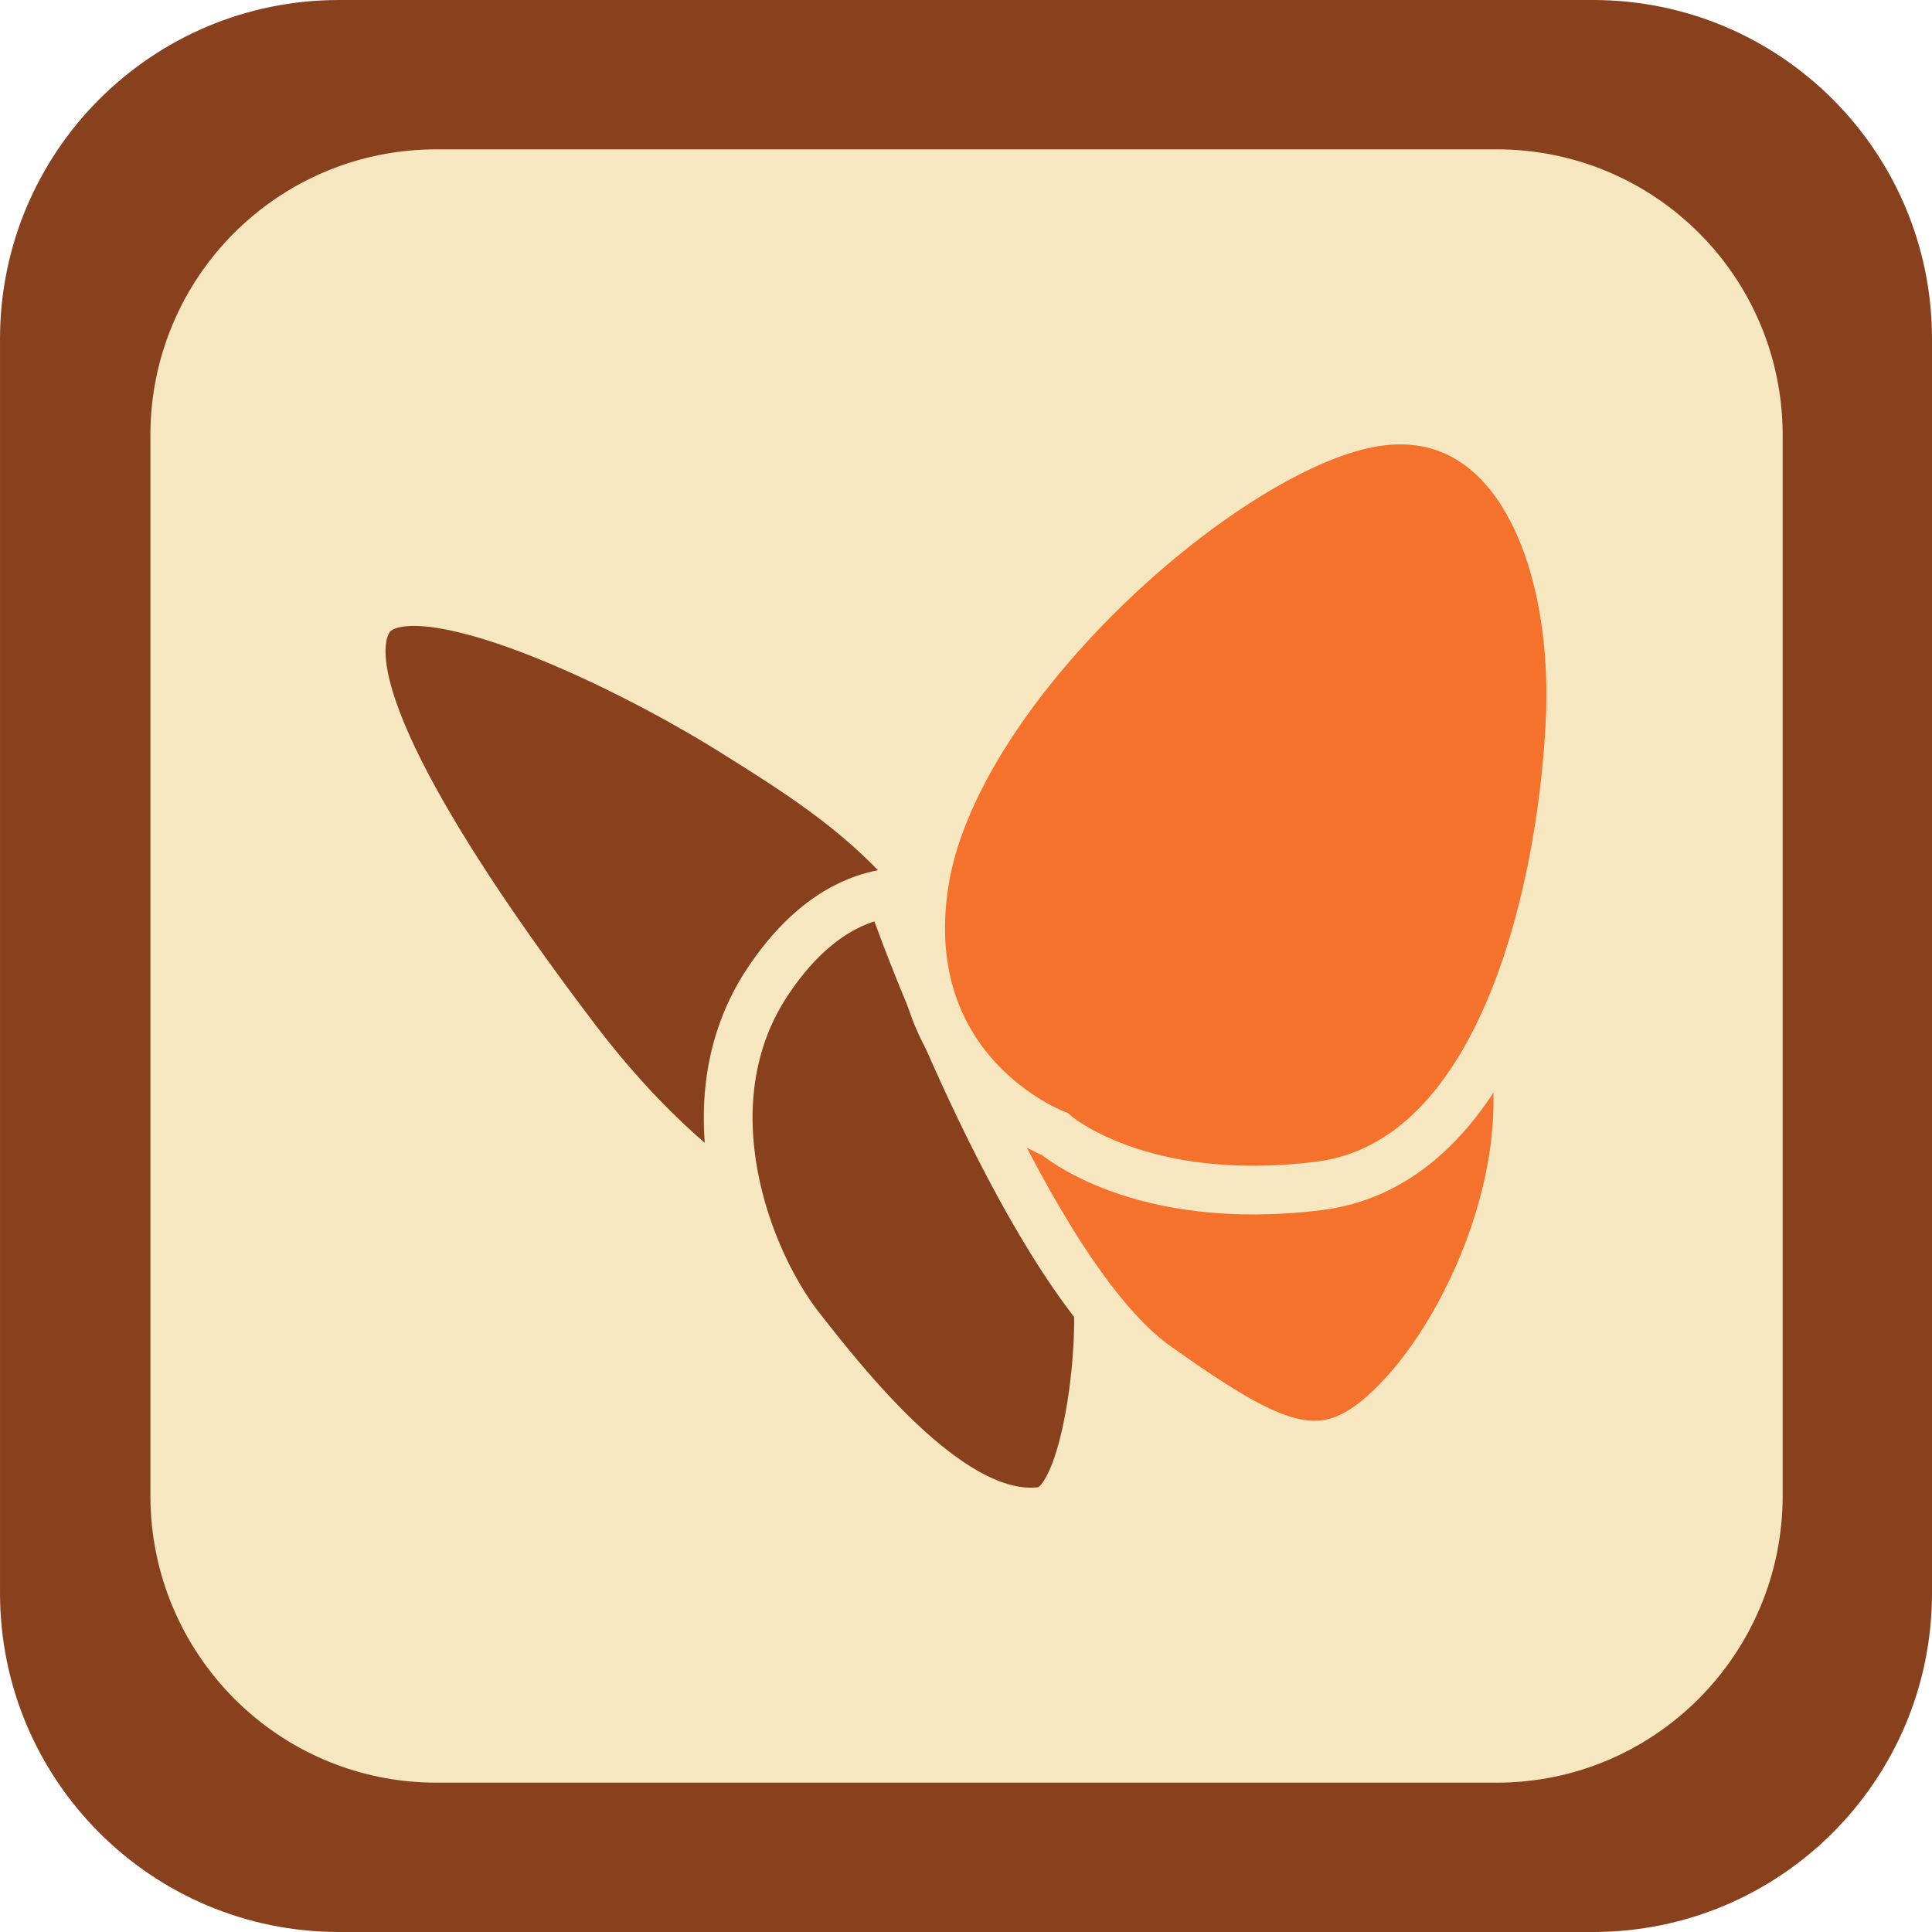
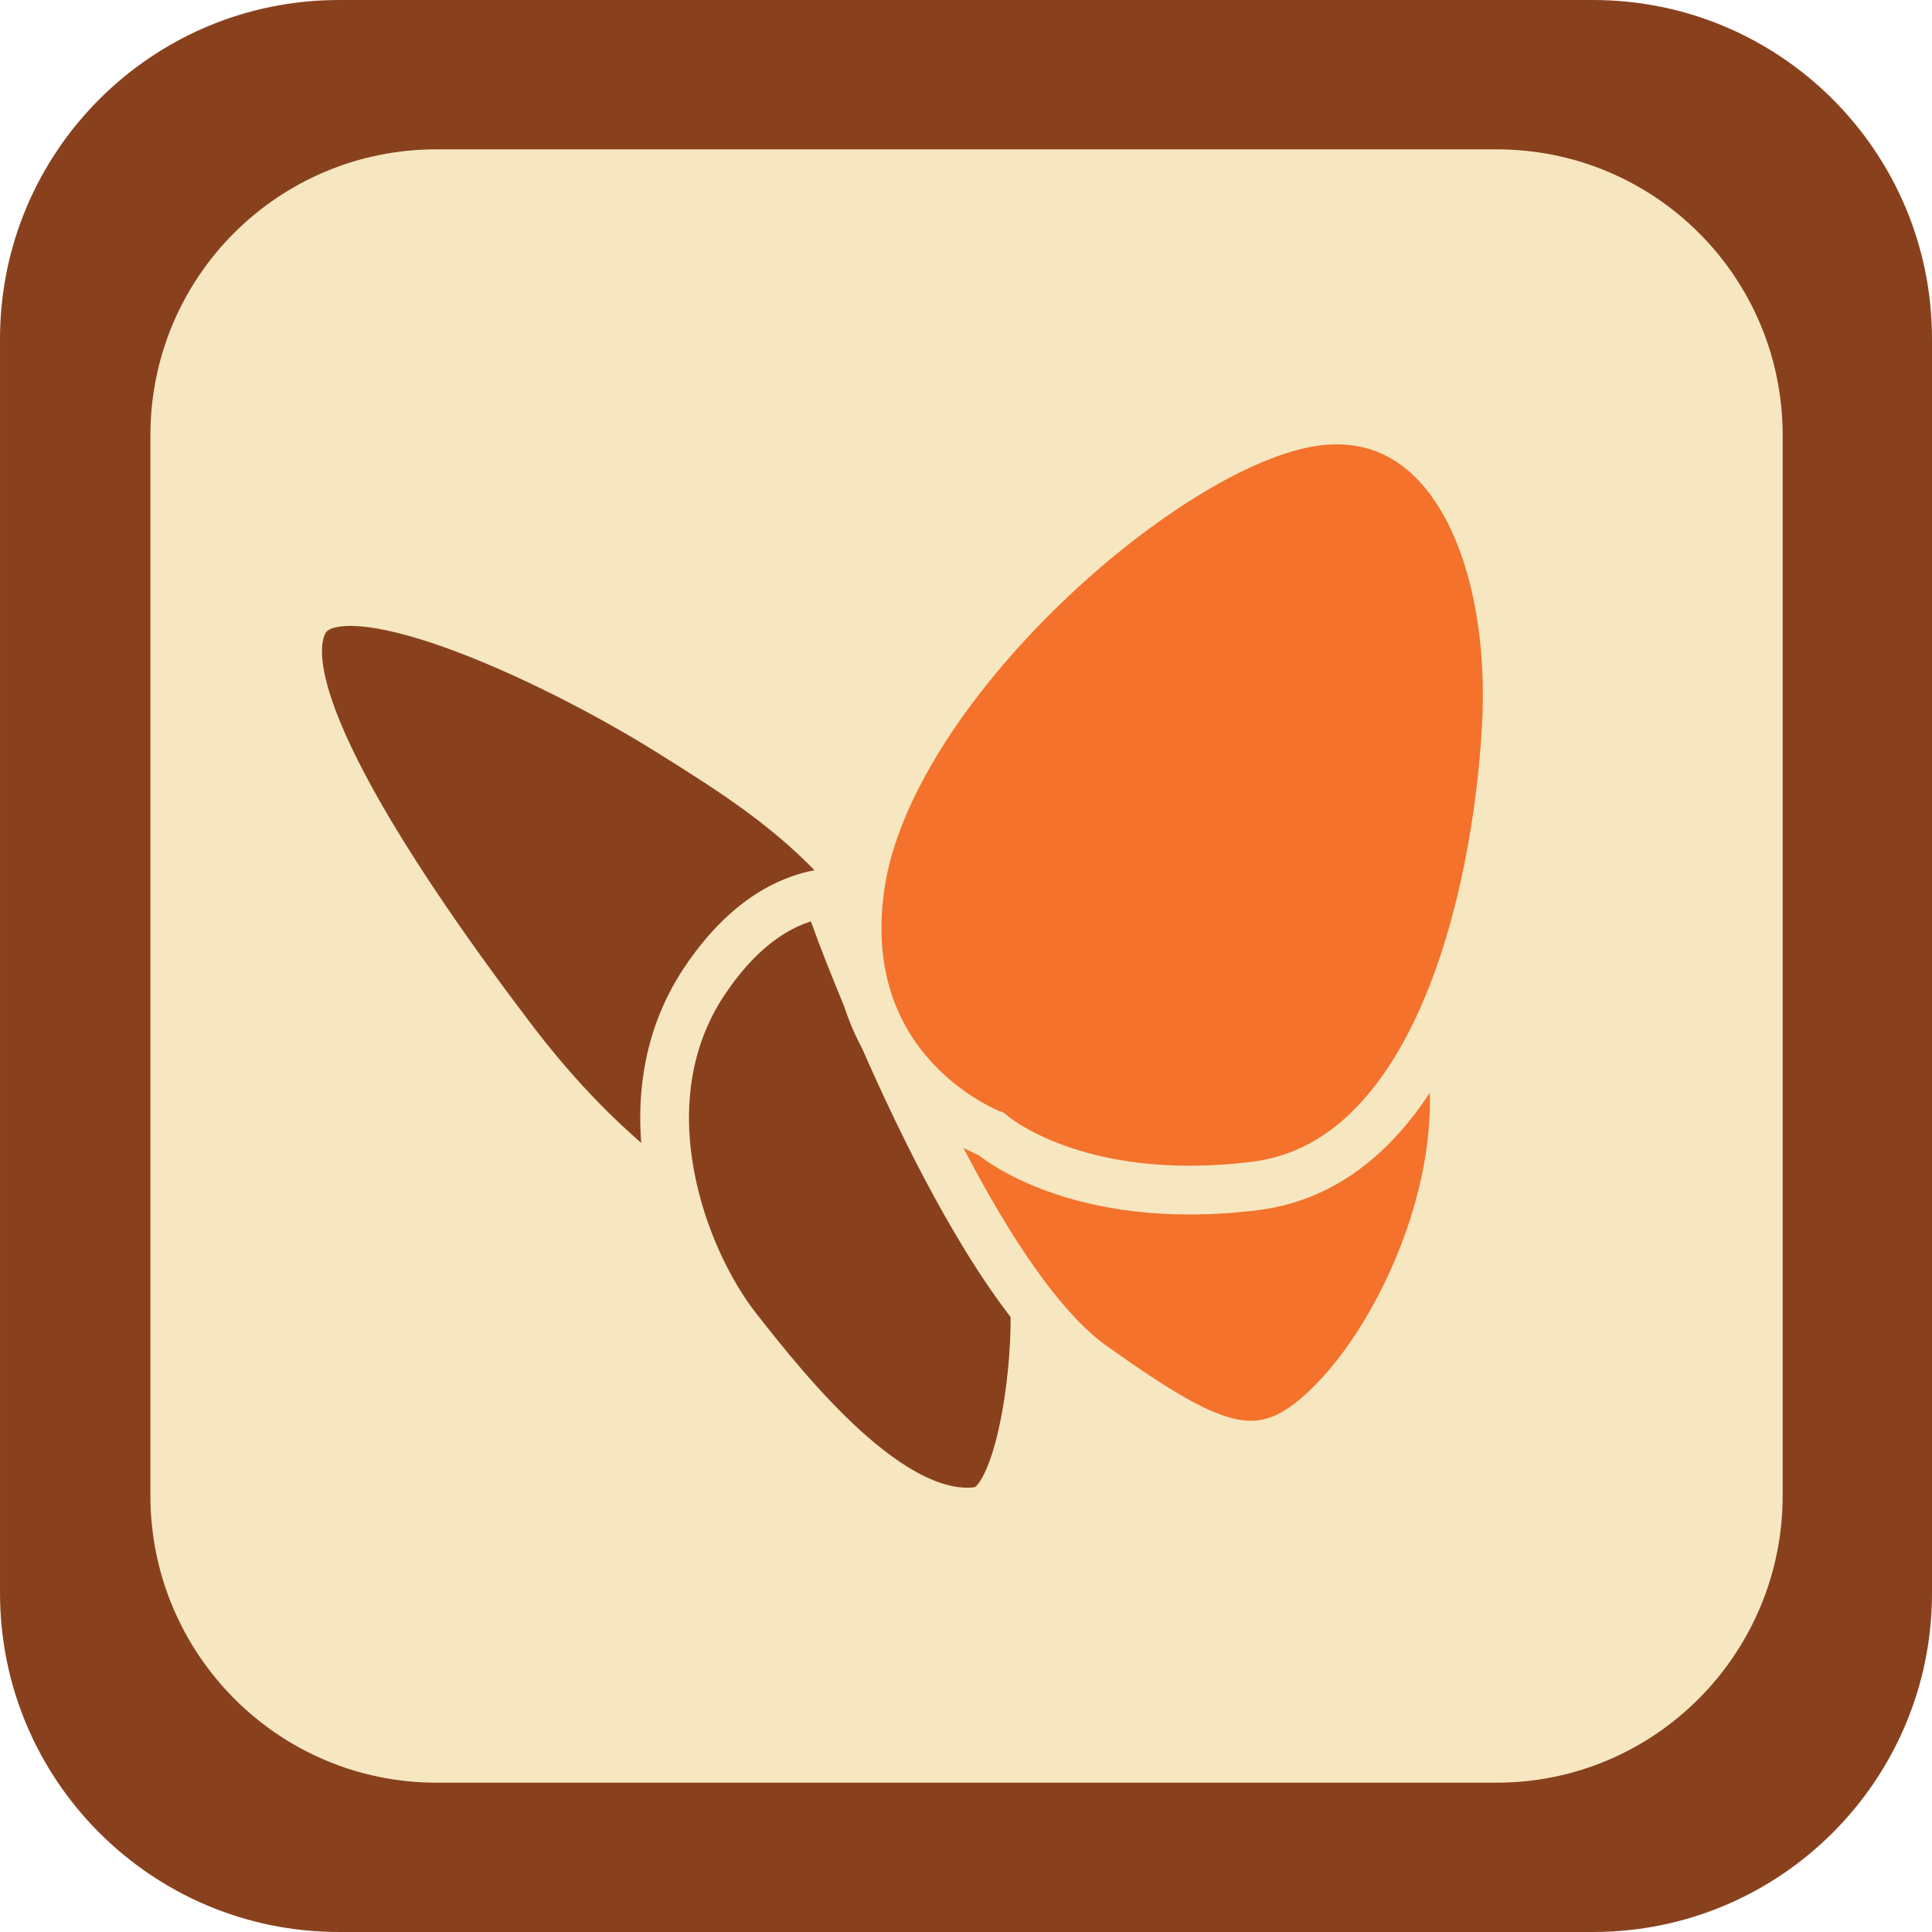
<svg xmlns="http://www.w3.org/2000/svg" width="57" height="57" id="svg7424" version="1.1">
  <defs id="defs7426">
    </defs>
  <g id="layer1" transform="translate(-346.5,-503.8622)">
    <g id="g7337" transform="translate(-326.0418,181.8383)">
      <g style="fill:#f6e7c1;fill-opacity:1" transform="matrix(0.919365,0,0,0.919365,126.088,-151.8102)" id="g6146-3">
        <path style="fill:#f6e7c1;fill-opacity:1;fill-rule:evenodd;stroke-width:0.5;stroke-miterlimit:4;stroke-dasharray:none" id="path3774-0-9-9-6-4-71-4" d="m 606.881,517.892 h 37 c 5.523,0 10,4.477 10,10 v 37 c 0,5.523 -4.477,10 -10,10 h -37 c -5.523,0 -10,-4.477 -10,-10 v -37 c 0,-5.523 4.477,-10 10,-10 z" clip-rule="evenodd" />
      </g>
      <path style="fill:#89411d;fill-opacity:1;fill-rule:evenodd;stroke-width:0.5;stroke-miterlimit:4;stroke-dasharray:none" d="m 682.542,322.024 c -5.523,0 -10,4.477 -10,10 l 0,37 c 0,5.523 4.477,10 10,10 l 37,0 c 5.523,0 10,-4.477 10,-10 l 0,-37 c 0,-5.523 -4.477,-10 -10,-10 l -37,0 z m 2.875,4.406 31.281,0 c 4.668,0 8.438,3.77 8.438,8.438 l 0,31.281 c 0,4.668 -3.77,8.469 -8.438,8.469 l -31.281,0 c -4.668,0 -8.438,-3.801 -8.438,-8.469 l 0,-31.281 c 0,-4.668 3.77,-8.438 8.438,-8.438 z" id="path3774-0-4-5-7-7-0-1-2-0-8-1-6" />
-       <g style="stroke:#f6e7c1;stroke-opacity:1" transform="matrix(1.4383,0,0,1.4383,-425.2423,-189.7392)" id="g7283">
+       <g style="stroke:#f6e7c1;stroke-opacity:1" transform="matrix(1.4383,0,0,1.4383,-427.1173,-189.7392)" id="g7283">
        <path d="m 784.385,378.899 c 0,0 -0.683,2.096 -2.072,2.615 -1.391,0.518 -4.371,-0.596 -7.252,-4.385 -2.881,-3.791 -4.953,-7.277 -4.271,-8.566 0.684,-1.287 5.029,0.707 7.531,2.275 2.502,1.567 5.004,3.133 6.064,8.061 z" id="path65" style="fill:#89411d;fill-opacity:1;stroke:#f6e7c1;stroke-opacity:1" />
        <path d="m 782.54,374.225 c 0,0 -1.87,-0.785 -3.538,1.717 -1.667,2.502 -0.43,5.711 0.657,7.1 1.087,1.391 3.196,4.021 4.978,3.768 0.885,-0.127 1.213,-3.135 1.137,-4.248 -0.074,-1.112 -1.489,-6.343 -3.234,-8.337 z" id="path72" style="fill:#89411d;fill-opacity:1;stroke:#f6e7c1;stroke-opacity:1" />
        <path d="m 781.707,374.678 c 0,0 2.653,7.303 5.257,9.148 2.604,1.844 3.563,2.248 5.104,0.557 1.541,-1.695 3.184,-5.535 1.795,-8.467 -1.391,-2.931 -8.617,-4.751 -12.156,-1.238 z" id="path86" style="fill:#f4722b;fill-opacity:1;stroke:#f6e7c1;stroke-opacity:1" />
        <path d="m 784.891,379.075 c 0,0 1.719,1.518 5.408,1.063 3.689,-0.455 4.951,-5.838 5.154,-9.4 0.203,-3.564 -1.213,-6.924 -4.27,-6.217 -3.061,0.708 -8.365,5.484 -8.973,9.4 -0.604,3.915 2.681,5.154 2.681,5.154 z" id="path93" style="fill:#f4722b;fill-opacity:1;stroke:#f6e7c1;stroke-opacity:1" />
      </g>
    </g>
  </g>
</svg>
